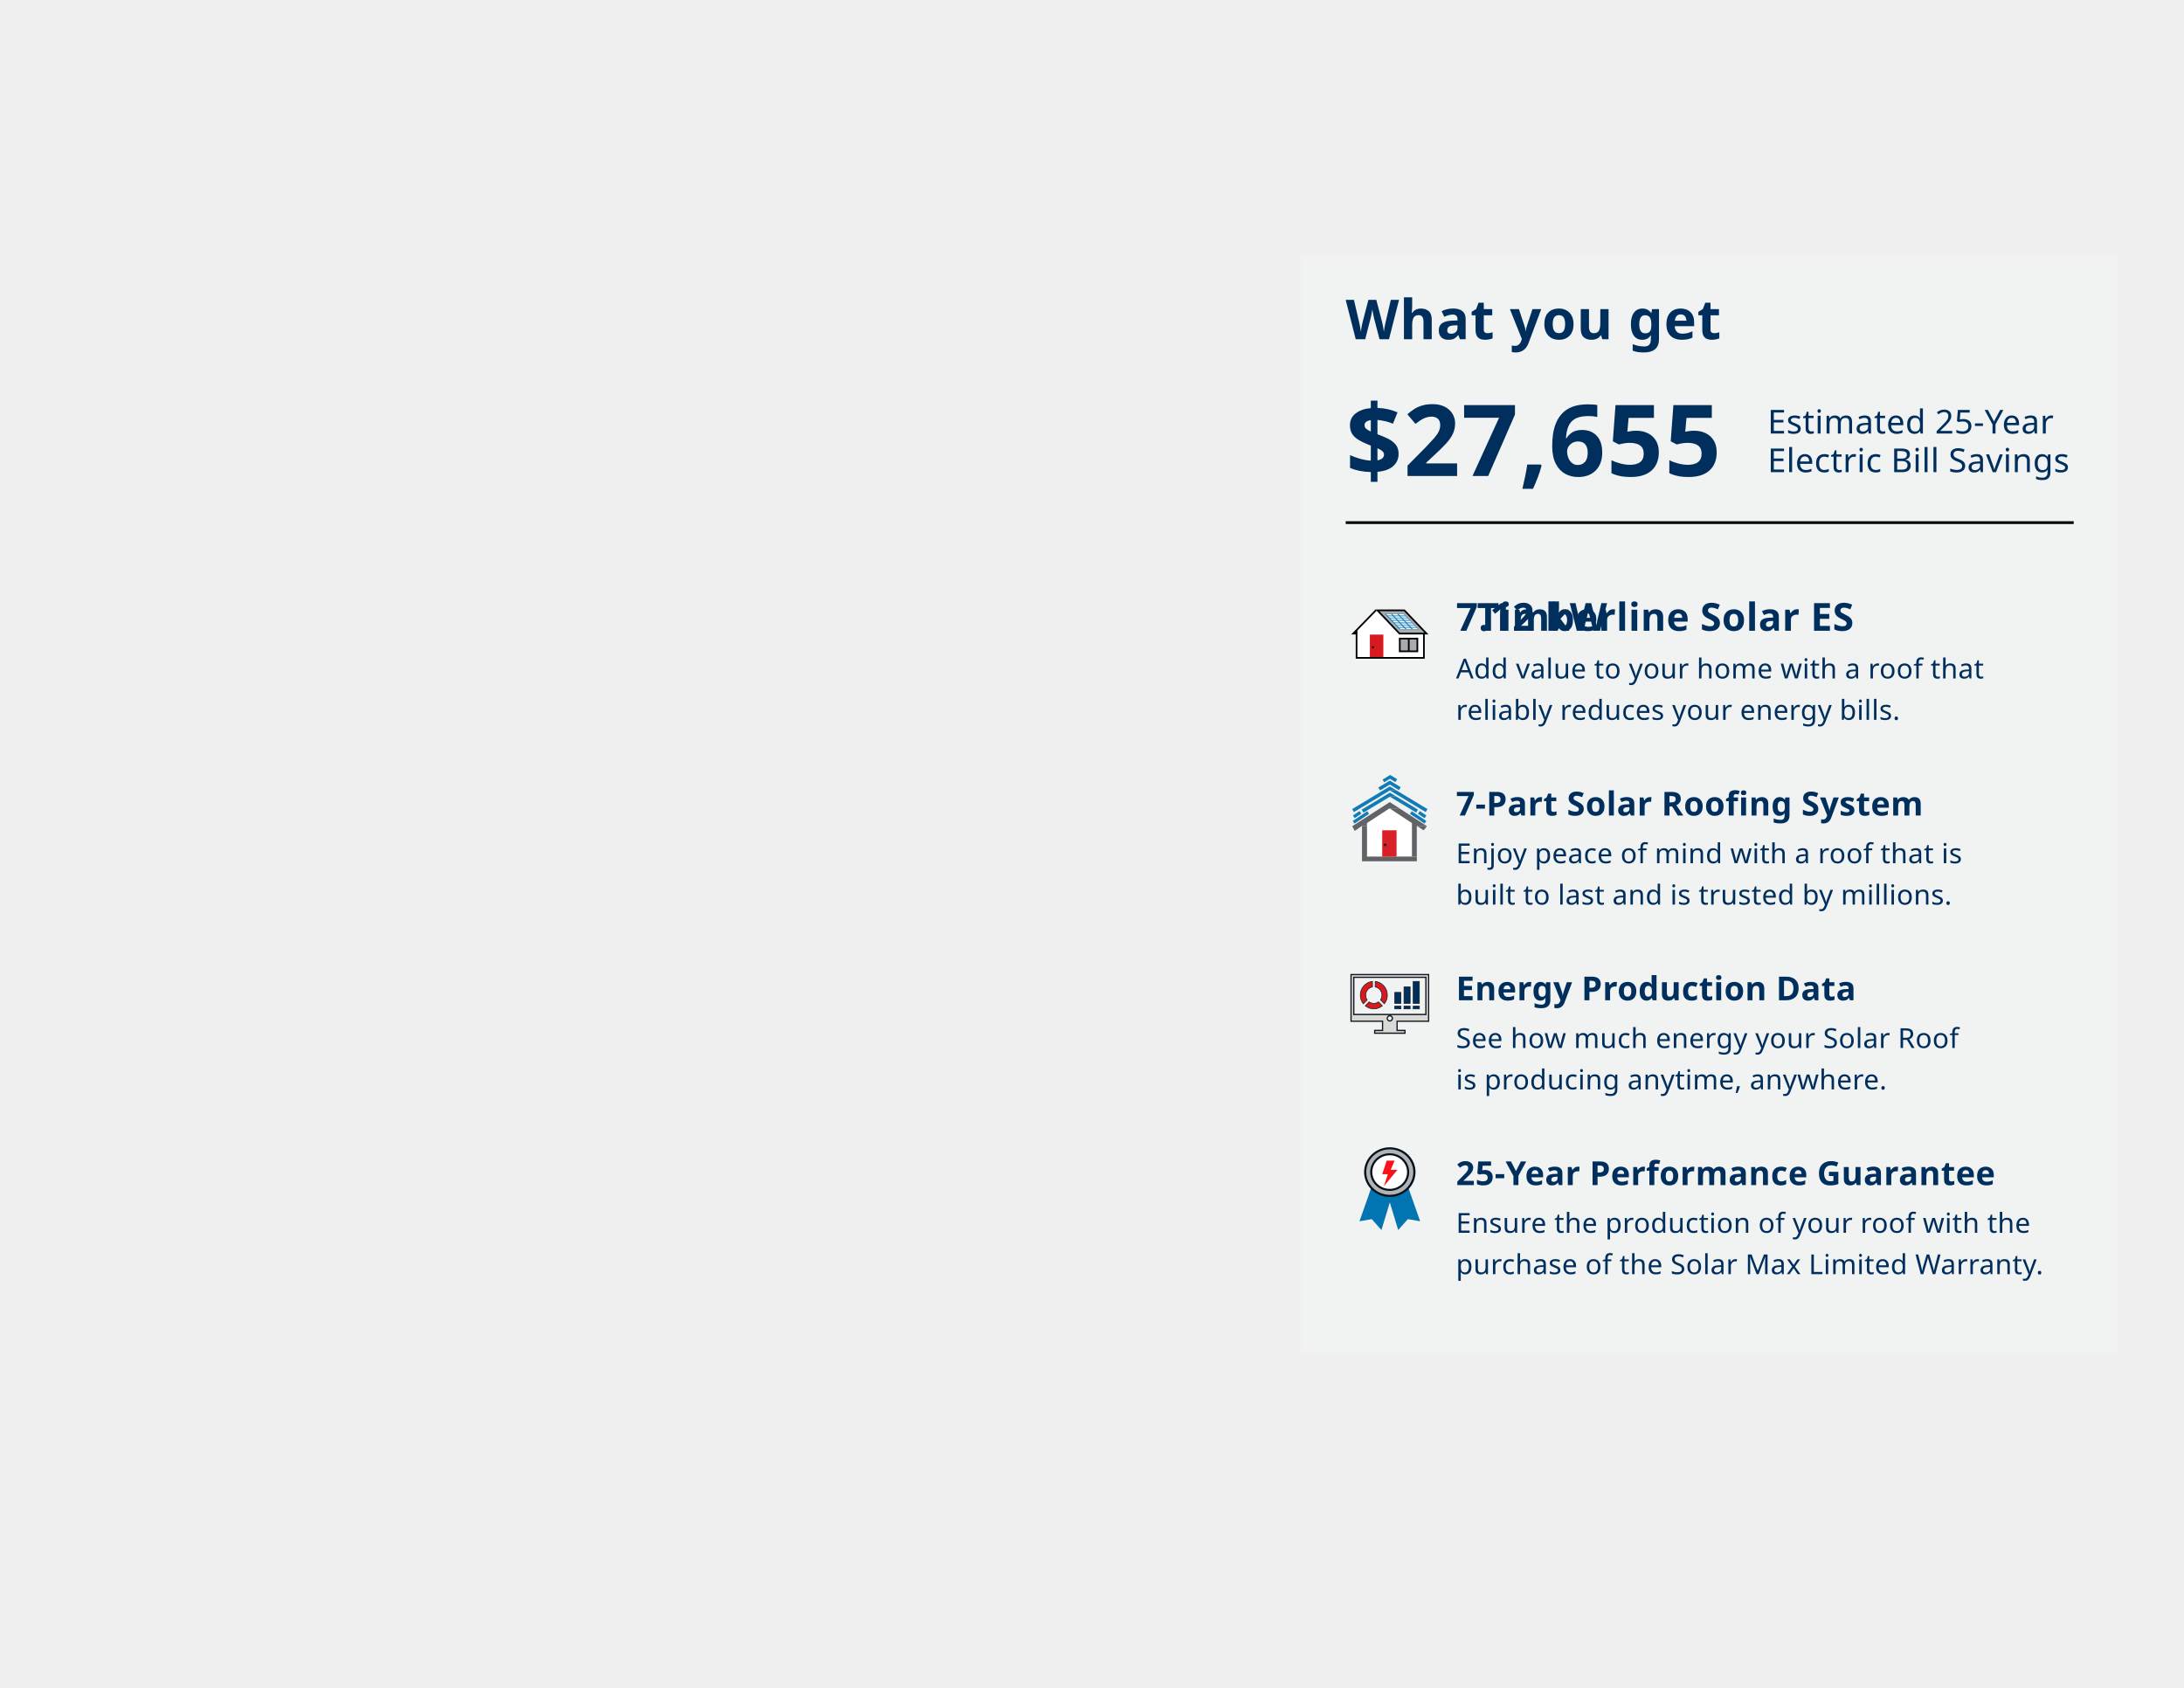
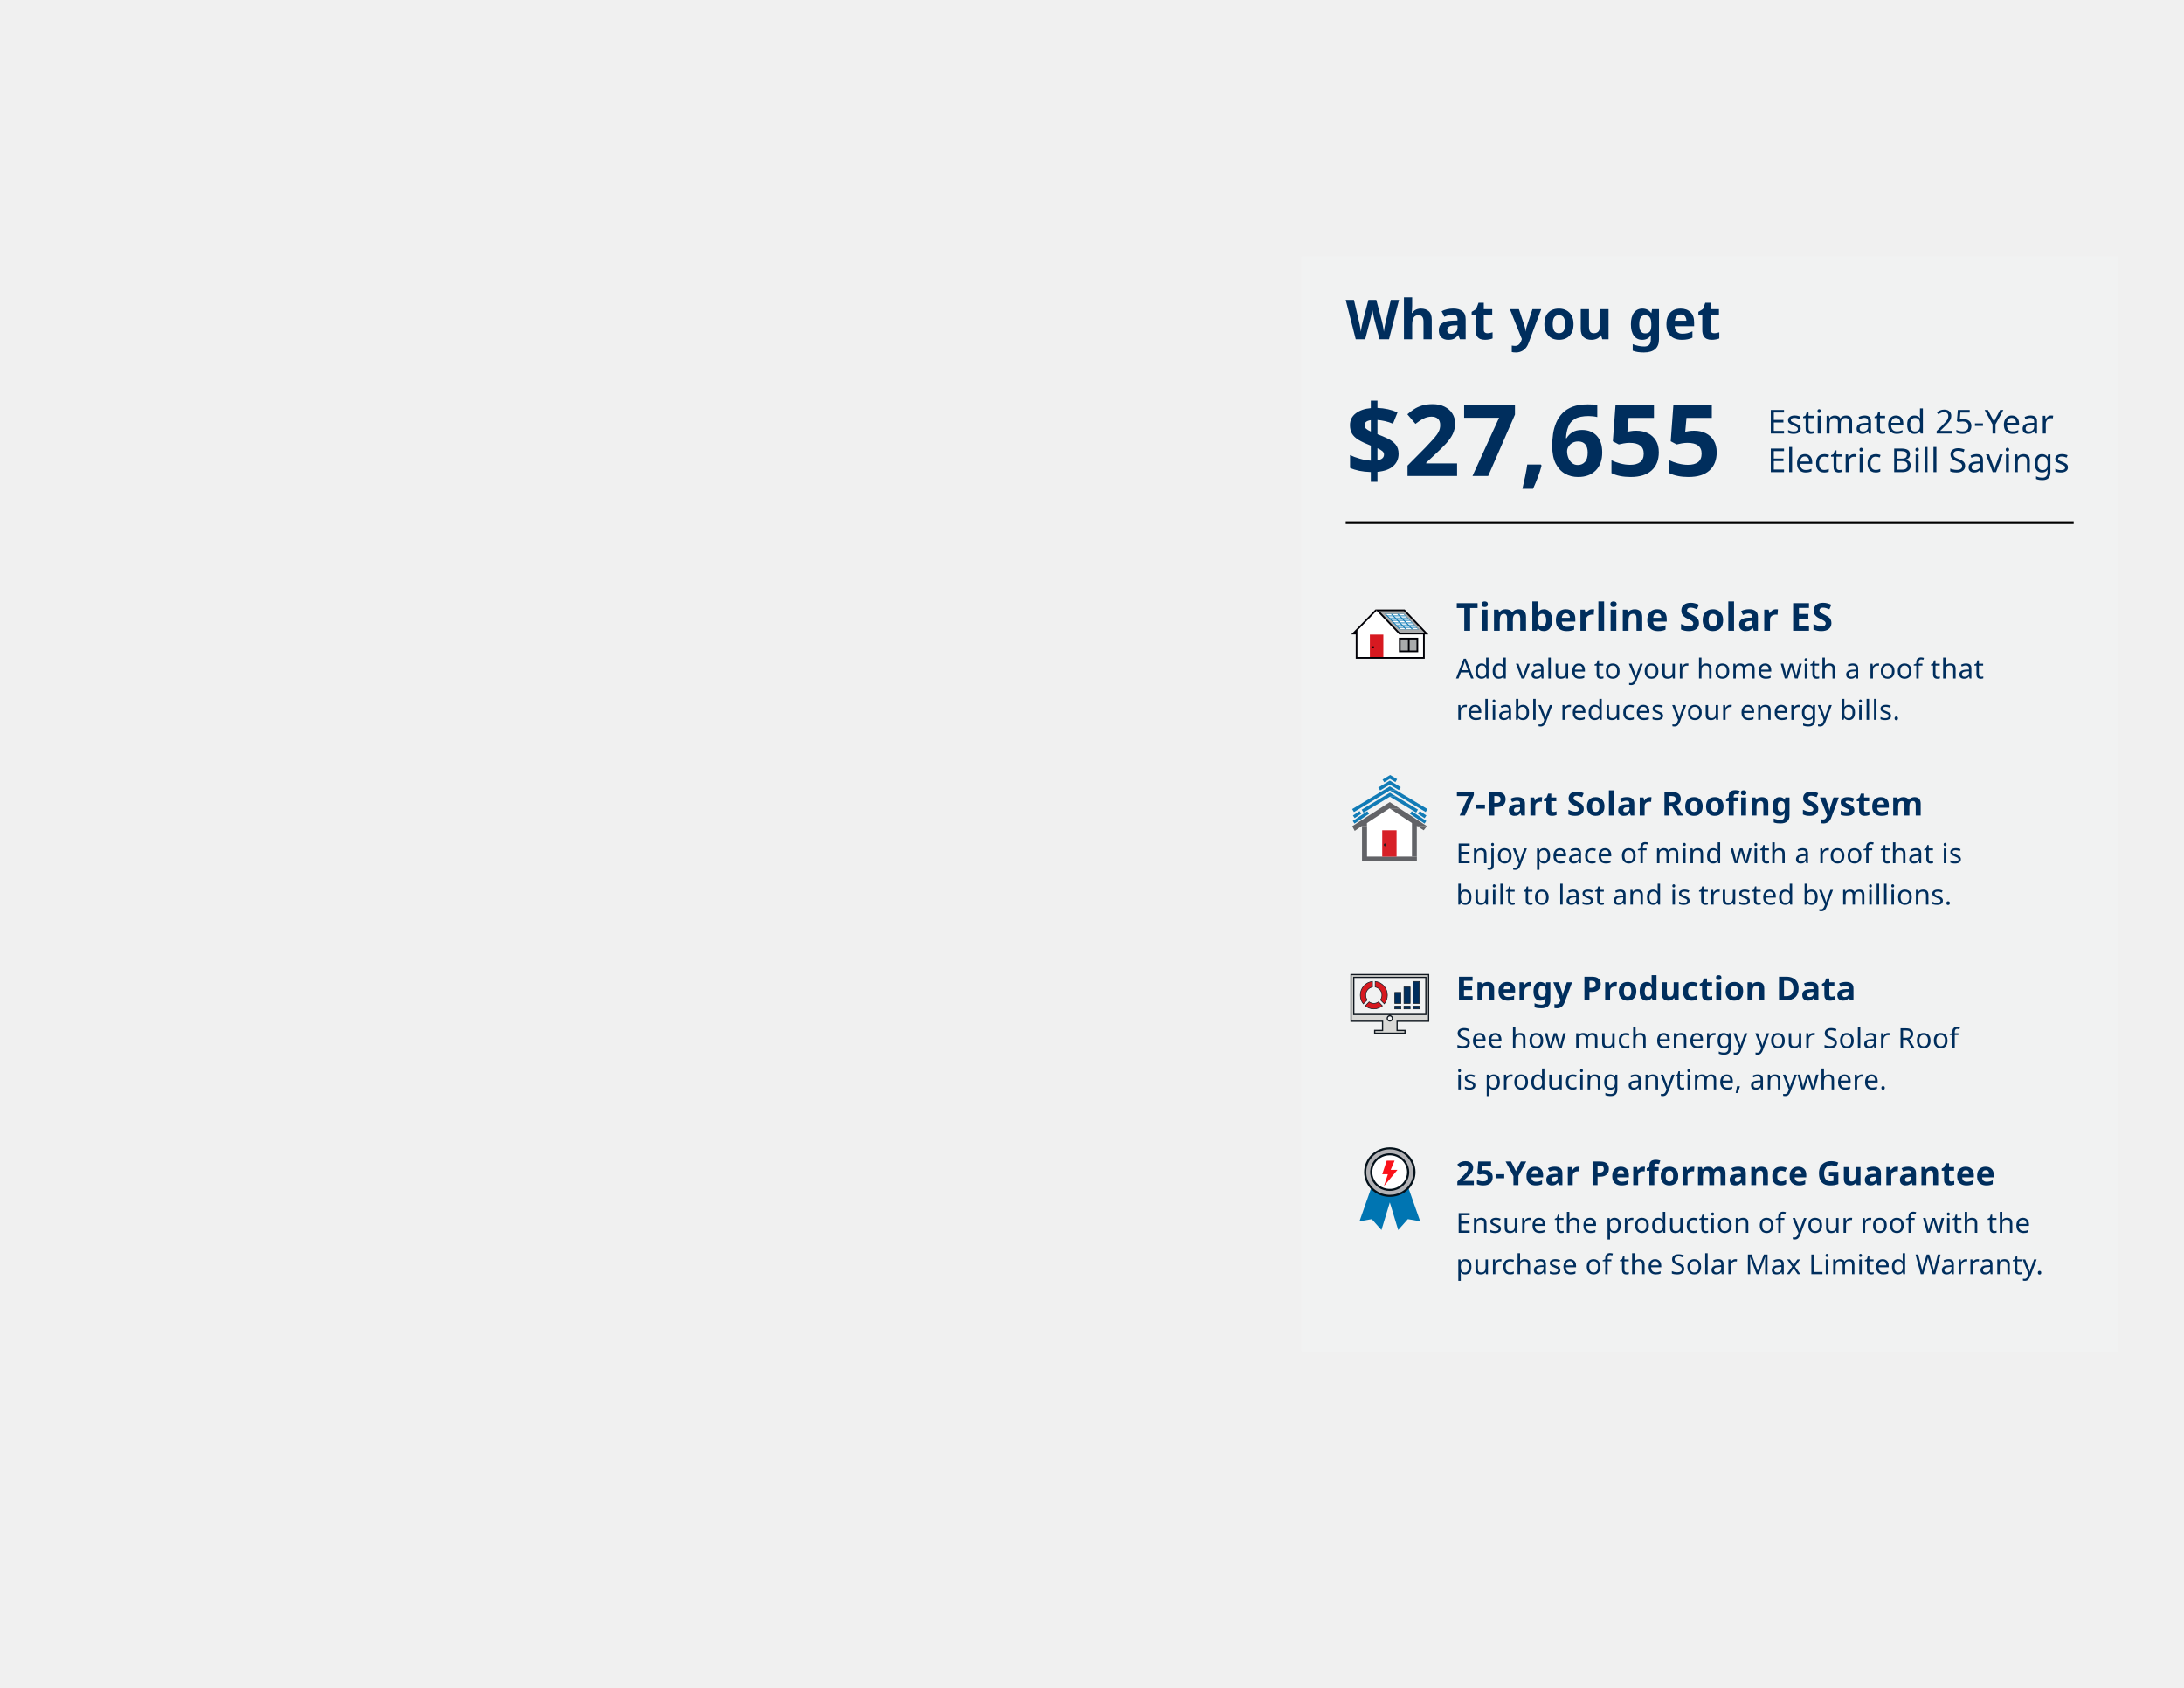
<svg xmlns="http://www.w3.org/2000/svg" width="792" height="612" viewBox="0 0 792 612" fill="none">
  <g id="What you get">
    <rect width="296" height="397" transform="translate(472 93)" fill="#F1F2F2" />
    <text id="Heading" fill="#002E5D" xml:space="preserve" style="white-space: pre" font-family="Poppins" font-size="20" font-weight="600" letter-spacing="0.011em">
      <tspan x="488" y="123">What you get</tspan>
    </text>
    <g id="Content">
      <g id="Savings">
        <g id="Header">
          <text id="Token_25YearSavings" fill="#002E5D" xml:space="preserve" style="white-space: pre" font-family="Poppins" font-size="36" font-weight="600" letter-spacing="0.011em">
            <tspan x="488" y="172.6">$27,655</tspan>
          </text>
          <g id="Description">
            <text id="Estimated 25-Year" fill="#002E5D" xml:space="preserve" style="white-space: pre" font-family="Poppins" font-size="12" letter-spacing="0.011em">
              <tspan x="641" y="157.2">Estimated 25-Year</tspan>
            </text>
            <text id="Electric Bill Savings" fill="#002E5D" xml:space="preserve" style="white-space: pre" font-family="Poppins" font-size="12" letter-spacing="0.011em">
              <tspan x="641" y="171.2">Electric Bill Savings</tspan>
            </text>
          </g>
        </g>
        <line id="Divider" x1="488" y1="189.5" x2="752" y2="189.5" stroke="black" />
      </g>
      <g id="Description_2" clip-path="url(#clip0_3969_17638)">
        <g id="3">
          <g id="ENERGY_Icon_SolarHouse_FullColor_New">
            <g id="Icon/ medal">
              <g id="Asset 4 2" clip-path="url(#clip1_3969_17638)">
                <g id="Layer 1">
                  <g id="Group">
                    <g id="Group_2">
                      <path id="Vector" d="M508.129 221.293H499.015L491.945 228.479V238.524H516.365V229.705L508.129 221.293Z" fill="white" />
                      <g id="Group_3">
                        <path id="Vector_2" d="M507.683 229.736L499.508 221.309L509.207 221.184L517.281 229.789L507.683 229.736Z" fill="#A9ABAC" />
                        <path id="Vector_3" d="M517.281 229.721H507.512L499.508 221.309H509.277L517.281 229.721Z" stroke="#000006" stroke-width="0.616" stroke-miterlimit="10" />
                        <path id="Vector_4" d="M501.65 230.102H496.766V238.293H501.65V230.102Z" fill="#D71920" />
                        <path id="Vector_5" d="M491.943 228.479V229.729H490.727L499.014 221.215L491.943 228.479ZM491.943 228.479V238.54H516.363V229.722" stroke="#000006" stroke-width="0.616" stroke-miterlimit="10" />
                        <path id="Vector_6" d="M513.986 231.553H507.609V236.165H513.986V231.553Z" fill="#A9ABAC" stroke="#000006" stroke-width="0.616" stroke-miterlimit="10" />
                        <path id="Vector_7" d="M510.867 231.416V236.165" stroke="#000006" stroke-width="0.616" stroke-miterlimit="10" />
                      </g>
                      <path id="Vector_8" d="M490.984 229.464L491.709 228.74H491.945V229.728L490.984 229.788V229.464Z" fill="#000006" />
                    </g>
                    <path id="Vector_9" d="M498.254 234.332H497.562V235.024H498.254V234.332Z" fill="#000006" />
                  </g>
                  <g id="Group_4">
                    <path id="Vector_10" d="M514.232 228.088L507.617 228.172L502.312 222.632L509.042 222.625L514.232 228.088Z" fill="white" />
                    <path id="Vector_11" d="M504.695 225.148H511.53" stroke="#0F7BB6" stroke-width="0.176" stroke-miterlimit="10" />
                    <path id="Vector_12" d="M504.219 224.645H511.023" stroke="#0F7BB6" stroke-width="0.176" stroke-miterlimit="10" />
                    <path id="Vector_13" d="M503.734 224.139H510.543" stroke="#0F7BB6" stroke-width="0.176" stroke-miterlimit="10" />
                    <path id="Vector_14" d="M503.258 223.635H510.07" stroke="#0F7BB6" stroke-width="0.176" stroke-miterlimit="10" />
                    <path id="Vector_15" d="M502.781 223.131H509.599" stroke="#0F7BB6" stroke-width="0.176" stroke-miterlimit="10" />
                    <path id="Vector_16" d="M506.234 226.66H512.946" stroke="#0F7BB6" stroke-width="0.176" stroke-miterlimit="10" />
                    <path id="Vector_17" d="M505.75 226.156H512.442" stroke="#0F7BB6" stroke-width="0.176" stroke-miterlimit="10" />
                    <path id="Vector_18" d="M507.188 228.172H514.516" stroke="#0F7BB6" stroke-width="0.176" stroke-miterlimit="10" />
                    <path id="Vector_19" d="M507.188 227.668H513.926" stroke="#0F7BB6" stroke-width="0.176" stroke-miterlimit="10" />
                    <path id="Vector_20" d="M506.711 227.164H513.43" stroke="#0F7BB6" stroke-width="0.176" stroke-miterlimit="10" />
                    <path id="Vector_21" d="M505.273 225.652H511.971" stroke="#0F7BB6" stroke-width="0.176" stroke-miterlimit="10" />
                    <path id="Vector_22" d="M506.812 222.52L512.255 228.247" stroke="#0F7BB6" stroke-width="0.352" stroke-miterlimit="10" />
                    <path id="Vector_23" d="M509.102 222.605L514.52 228.309" stroke="#0F7BB6" stroke-width="0.176" stroke-miterlimit="10" />
                    <path id="Vector_24" d="M504.508 222.52L509.95 228.247" stroke="#0F7BB6" stroke-width="0.352" stroke-miterlimit="10" />
                    <path id="Vector_25" d="M502.312 222.549L507.725 228.245" stroke="#0F7BB6" stroke-width="0.352" stroke-miterlimit="10" />
                    <path id="Vector_26" d="M501.977 222.611H509.371" stroke="#0F7BB6" stroke-width="0.176" stroke-miterlimit="10" />
                    <path id="Vector_27" d="M507.227 228.328H514.64" stroke="#A9ABAC" stroke-width="0.176" stroke-miterlimit="10" />
                    <path id="Vector_28" d="M501.797 222.416H509.452" stroke="#A9ABAC" stroke-width="0.264" stroke-miterlimit="10" />
                    <path id="Vector_29" d="M509.109 222.389L514.704 228.277" stroke="#A9ABAC" stroke-width="0.176" stroke-miterlimit="10" />
                    <path id="Vector_30" d="M501.586 222.301L507.569 228.587" stroke="#A9ABAC" stroke-width="0.352" stroke-miterlimit="10" />
                  </g>
                </g>
              </g>
            </g>
          </g>
          <g id="Built-In Energy Shingles">
            <g id="Energy shingles">
-               <text id="Token_SystemSize" fill="#002E5D" xml:space="preserve" style="white-space: pre" font-family="Poppins" font-size="14" font-weight="600" letter-spacing="0.011em">
-                 <tspan x="528" y="228.7">7.12 kW</tspan>
-               </text>
              <text id="systemSizeText" fill="#002E5D" xml:space="preserve" style="white-space: pre" font-family="Poppins" font-size="14" font-weight="600" letter-spacing="0.011em">
-                 <tspan x="528" y="228.7">  Timberline Solar ES</tspan>
+                 <tspan x="528" y="228.7">Timberline Solar ES</tspan>
              </text>
              <text id="Add value to your home with a roof that reliably reduces your energy bills." fill="#002E5D" xml:space="preserve" style="white-space: pre" font-family="Poppins" font-size="10" letter-spacing="0.011em">
                <tspan x="528" y="246">Add value to your home with a roof that </tspan>
                <tspan x="528" y="261">reliably reduces your energy bills.</tspan>
              </text>
            </g>
          </g>
        </g>
        <g id="7-part">
          <g id="House Icon_ New">
            <g id="Layer 1_2">
              <path id="Vector_31" d="M503.196 292.395L494.367 298.299V311.287H513.084V298.762" fill="white" />
              <g id="Clip path group">
                <mask id="mask0_3969_17638" style="mask-type:luminance" maskUnits="userSpaceOnUse" x="493" y="298" width="22" height="16">
                  <g id="clippath">
                    <path id="Vector_32" d="M514.516 298.766H493.219V313.001H514.516V298.766Z" fill="white" />
                  </g>
                </mask>
                <g mask="url(#mask0_3969_17638)">
                  <g id="Group_5">
                    <path id="Vector_33" d="M495.73 299.469H493.914V312.295H513.809V310.591H495.73V299.469Z" fill="#626367" />
                  </g>
                </g>
              </g>
              <g id="Clip path group_2">
                <mask id="mask1_3969_17638" style="mask-type:luminance" maskUnits="userSpaceOnUse" x="503" y="292" width="16" height="20">
                  <g id="clippath-1">
                    <path id="Vector_34" d="M518.034 292.4H503.195V311.292H518.034V292.4Z" fill="white" />
                  </g>
                </mask>
                <g mask="url(#mask1_3969_17638)">
                  <g id="Group_6">
                    <path id="Vector_35" d="M507.495 293.102H503.891L512.025 298.445V310.591H513.785V299.469H517.327L507.495 293.102Z" fill="#626367" />
                  </g>
                </g>
              </g>
              <g id="Clip path group_3">
                <mask id="mask2_3969_17638" style="mask-type:luminance" maskUnits="userSpaceOnUse" x="489" y="290" width="20" height="12">
                  <g id="clippath-2">
                    <path id="Vector_36" d="M508.199 290.125H489.672V301.983H508.199V290.125Z" fill="white" />
                  </g>
                </mask>
                <g mask="url(#mask2_3969_17638)">
                  <g id="Group_7">
                    <path id="Vector_37" d="M503.979 290.828L490.367 299.58L491.272 301.284L493.888 299.468H495.704V298.444L503.888 293.1H507.492L503.979 290.828Z" fill="#626367" />
                  </g>
                </g>
              </g>
              <g id="Clip path group_4">
                <mask id="mask3_3969_17638" style="mask-type:luminance" maskUnits="userSpaceOnUse" x="513" y="298" width="6" height="4">
                  <g id="clippath-3">
                    <path id="Vector_38" d="M518.162 298.766H513.078V301.76H518.162V298.766Z" fill="white" />
                  </g>
                </mask>
                <g mask="url(#mask3_3969_17638)">
                  <g id="Group_8">
                    <path id="Vector_39" d="M517.33 299.469H513.789L516.286 301.061L517.464 299.553L517.33 299.469Z" fill="#626367" />
                  </g>
                </g>
              </g>
              <g id="Clip path group_5">
                <mask id="mask4_3969_17638" style="mask-type:luminance" maskUnits="userSpaceOnUse" x="489" y="293" width="9" height="7">
                  <g id="clippath-4">
                    <path id="Vector_40" d="M497.181 293.445H489.859V299.329H497.181V293.445Z" fill="white" />
                  </g>
                </mask>
                <g mask="url(#mask4_3969_17638)">
                  <g id="Group_9">
                    <path id="Vector_41" d="M495.834 294.143L490.555 297.678L491.191 298.628L496.47 295.093L495.834 294.143Z" fill="#117BB6" />
                  </g>
                </g>
              </g>
              <g id="Clip path group_6">
                <mask id="mask5_3969_17638" style="mask-type:luminance" maskUnits="userSpaceOnUse" x="510" y="293" width="8" height="7">
                  <g id="clippath-5">
                    <path id="Vector_42" d="M517.931 293.445H510.609V299.329H517.931V293.445Z" fill="white" />
                  </g>
                </mask>
                <g mask="url(#mask5_3969_17638)">
                  <g id="Group_10">
                    <path id="Vector_43" d="M511.948 294.146L511.312 295.096L516.593 298.629L517.228 297.679L511.948 294.146Z" fill="#117BB6" />
                  </g>
                </g>
              </g>
              <g id="Clip path group_7">
                <mask id="mask6_3969_17638" style="mask-type:luminance" maskUnits="userSpaceOnUse" x="489" y="293" width="6" height="5">
                  <g id="clippath-6">
                    <path id="Vector_44" d="M494.352 293.379H489.906V297.341H494.352V293.379Z" fill="white" />
                  </g>
                </mask>
                <g mask="url(#mask6_3969_17638)">
                  <g id="Group_11">
                    <path id="Vector_45" d="M493.024 294.082L490.617 295.693L491.253 296.643L493.66 295.032L493.024 294.082Z" fill="#117BB6" />
                  </g>
                </g>
              </g>
              <g id="Clip path group_8">
                <mask id="mask7_3969_17638" style="mask-type:luminance" maskUnits="userSpaceOnUse" x="513" y="293" width="5" height="5">
                  <g id="clippath-7">
                    <path id="Vector_46" d="M517.982 293.379H513.508V297.383H517.982V293.379Z" fill="white" />
                  </g>
                </mask>
                <g mask="url(#mask7_3969_17638)">
                  <g id="Group_12">
                    <path id="Vector_47" d="M514.867 294.08L514.203 295.07L516.609 296.682L517.273 295.692L514.867 294.08Z" fill="#117BB6" />
                  </g>
                </g>
              </g>
              <g id="Clip path group_9">
                <mask id="mask8_3969_17638" style="mask-type:luminance" maskUnits="userSpaceOnUse" x="489" y="284" width="19" height="12">
                  <g id="clippath-8">
                    <path id="Vector_48" d="M507.124 284.443H489.648V295.145H507.124V284.443Z" fill="white" />
                  </g>
                </mask>
                <g mask="url(#mask8_3969_17638)">
                  <g id="Group_13">
                    <path id="Vector_49" d="M504.011 285.161H503.99L503.983 285.146L490.344 293.372L490.989 294.445L503.99 286.612H506.417L504.011 285.161Z" fill="#117BB6" />
                  </g>
                </g>
              </g>
              <g id="Clip path group_10">
                <mask id="mask9_3969_17638" style="mask-type:luminance" maskUnits="userSpaceOnUse" x="503" y="285" width="16" height="11">
                  <g id="clippath-9">
                    <path id="Vector_50" d="M518.354 285.904H503.305V295.147H518.354V285.904Z" fill="white" />
                  </g>
                </mask>
                <g mask="url(#mask9_3969_17638)">
                  <g id="Group_14">
                    <path id="Vector_51" d="M506.434 286.607H504.008L517.002 294.441L517.654 293.368L506.434 286.607Z" fill="#117BB6" />
                  </g>
                </g>
              </g>
              <g id="Group_15">
                <g id="Clip path group_11">
                  <mask id="mask10_3969_17638" style="mask-type:luminance" maskUnits="userSpaceOnUse" x="493" y="286" width="15" height="10">
                    <g id="clippath-10">
                      <path id="Vector_52" d="M507.169 286.705H493.102V295.352H507.169V286.705Z" fill="white" />
                    </g>
                  </mask>
                  <g mask="url(#mask10_3969_17638)">
                    <g id="Group_16">
                      <path id="Vector_53" d="M504.056 287.417H504.035L504.028 287.41L493.797 293.581L494.442 294.654L504.035 288.869H506.462L504.056 287.417Z" fill="#117BB6" />
                    </g>
                  </g>
                </g>
                <g id="Clip path group_12">
                  <mask id="mask11_3969_17638" style="mask-type:luminance" maskUnits="userSpaceOnUse" x="503" y="288" width="12" height="8">
                    <g id="clippath-11">
                      <path id="Vector_54" d="M514.904 288.166H503.305V295.333H514.904V288.166Z" fill="white" />
                    </g>
                  </mask>
                  <g mask="url(#mask11_3969_17638)">
                    <g id="Group_17">
                      <path id="Vector_55" d="M506.434 288.867H504.008L513.559 294.625L514.204 293.552L506.434 288.867Z" fill="#117BB6" />
                    </g>
                  </g>
                </g>
              </g>
              <path id="Vector_56" d="M506.662 282.522L504.13 281L501.367 282.662L501.956 283.644L504.039 282.388L506.024 283.588L506.662 282.522Z" fill="#117BB6" />
              <path id="Vector_57" d="M504.005 283.039L507.96 285.43L507.301 286.496L503.984 284.491L500.492 286.594L499.805 285.543L504.005 283.039Z" fill="#117BB6" />
              <path id="Vector_58" d="M506.446 301.057H501.242V310.622H506.446V301.057Z" fill="#D72027" />
              <path id="Vector_59" d="M502.296 306.822C502.567 306.822 502.786 306.602 502.786 306.331C502.786 306.06 502.567 305.84 502.296 305.84C502.024 305.84 501.805 306.06 501.805 306.331C501.805 306.602 502.024 306.822 502.296 306.822Z" fill="#231F20" />
            </g>
          </g>
          <g id="Roofing System">
            <g id="Content_2">
              <text id="7-Part Solar Roofing System" fill="#002E5D" xml:space="preserve" style="white-space: pre" font-family="Poppins" font-size="12" font-weight="600" letter-spacing="0.011em">
                <tspan x="528" y="295.7">7-Part Solar Roofing System</tspan>
              </text>
              <text id="Enjoy peace of mind with a roof that is built to last and is trusted by millions." fill="#002E5D" xml:space="preserve" style="white-space: pre" font-family="Poppins" font-size="10" letter-spacing="0.011em">
                <tspan x="528" y="313">Enjoy peace of mind with a roof that is </tspan>
                <tspan x="528" y="328">built to last and is trusted by millions.</tspan>
              </text>
            </g>
          </g>
        </g>
        <g id="4">
          <g id="Illustration_Monitor">
            <g id="Vector_60">
              <path d="M493.29 360.821C493.29 358.234 495.228 356.107 497.71 355.857V357.869C496.316 358.107 495.254 359.338 495.254 360.821C495.254 361.467 495.456 362.066 495.799 362.555L494.399 363.978C493.706 363.118 493.29 362.019 493.29 360.821Z" fill="#D71920" />
              <path d="M496.494 363.26L495.093 364.683C495.94 365.387 497.022 365.809 498.201 365.809C499.38 365.809 500.462 365.387 501.309 364.683L499.908 363.26C499.427 363.609 498.837 363.814 498.201 363.814C497.565 363.814 496.975 363.609 496.494 363.26Z" fill="#D71920" />
              <path d="M500.603 362.555L502.003 363.978C502.696 363.118 503.112 362.019 503.112 360.821C503.112 358.234 501.174 356.107 498.692 355.857V357.869C500.085 358.107 501.147 359.338 501.147 360.821C501.147 361.467 500.946 362.066 500.603 362.555Z" fill="#D71920" />
              <path fill-rule="evenodd" clip-rule="evenodd" d="M497.823 355.73V357.966L497.729 357.982C496.389 358.211 495.368 359.394 495.368 360.821C495.368 361.442 495.562 362.018 495.892 362.488L495.947 362.567L494.39 364.149L494.311 364.05C493.602 363.171 493.177 362.046 493.177 360.821C493.177 358.175 495.159 355.999 497.699 355.742L497.823 355.73ZM498.579 355.73L498.703 355.742C501.242 355.999 503.225 358.175 503.225 360.821C503.225 362.046 502.8 363.171 502.091 364.05L502.012 364.149L500.455 362.567L500.51 362.488C500.84 362.018 501.034 361.442 501.034 360.821C501.034 359.394 500.013 358.211 498.673 357.982L498.579 357.966V355.73ZM497.596 355.985C495.233 356.287 493.404 358.337 493.404 360.821C493.404 361.945 493.778 362.981 494.408 363.805L495.652 362.541C495.329 362.049 495.141 361.457 495.141 360.821C495.141 359.314 496.196 358.058 497.596 357.773V355.985ZM498.805 355.985V357.773C500.206 358.058 501.261 359.314 501.261 360.821C501.261 361.457 501.072 362.049 500.749 362.541L501.994 363.805C502.623 362.981 502.998 361.945 502.998 360.821C502.998 358.337 501.169 356.287 498.805 355.985ZM496.481 363.11L496.56 363.167C497.023 363.502 497.589 363.699 498.201 363.699C498.813 363.699 499.379 363.502 499.842 363.167L499.921 363.11L501.477 364.692L501.381 364.772C500.515 365.492 499.407 365.924 498.201 365.924C496.994 365.924 495.887 365.492 495.021 364.772L494.924 364.692L496.481 363.11ZM496.507 363.409L495.263 364.673C496.075 365.313 497.094 365.694 498.201 365.694C499.308 365.694 500.327 365.313 501.139 364.673L499.895 363.409C499.41 363.737 498.827 363.929 498.201 363.929C497.575 363.929 496.992 363.737 496.507 363.409Z" fill="#101820" />
              <path d="M505.79 359.838H508.022V363.819H505.79V359.838Z" fill="#002E5D" />
              <path d="M505.79 364.814H508.022V365.809H505.79V364.814Z" fill="#002E5D" />
              <path d="M509.138 357.847H511.371V363.819H509.138V357.847Z" fill="#002E5D" />
              <path d="M512.487 355.857H514.719V363.819H512.487V355.857Z" fill="#002E5D" />
              <path d="M509.138 364.814H511.371V365.809H509.138V364.814Z" fill="#002E5D" />
              <path d="M512.487 364.814H514.719V365.809H512.487V364.814Z" fill="#002E5D" />
              <path fill-rule="evenodd" clip-rule="evenodd" d="M512.373 355.742H514.832V363.934H512.373V355.742ZM512.6 355.972V363.704H514.605V355.972H512.6ZM509.025 357.732H511.484V363.934H509.025V357.732ZM509.252 357.962V363.704H511.257V357.962H509.252ZM505.677 359.723H508.136V363.934H505.677V359.723ZM505.904 359.953V363.704H507.909V359.953H505.904ZM505.677 364.699H508.136V365.924H505.677V364.699ZM505.904 364.929V365.694H507.909V364.929H505.904ZM509.025 364.699H511.484V365.924H509.025V364.699ZM509.252 364.929V365.694H511.257V364.929H509.252ZM512.373 364.699H514.832V365.924H512.373V364.699ZM512.6 364.929V365.694H514.605V364.929H512.6Z" fill="#101820" />
              <path fill-rule="evenodd" clip-rule="evenodd" d="M489.719 353.143H518.29V370.514H506.862V373.409L509.719 373.409V374.857H498.29V373.409L501.147 373.409V370.514H489.719V353.143ZM491.147 354.59H516.862V367.619H491.147V354.59ZM504.004 369.971C504.399 369.971 504.719 369.647 504.719 369.247C504.719 368.848 504.399 368.524 504.004 368.524C503.61 368.524 503.29 368.848 503.29 369.247C503.29 369.647 503.61 369.971 504.004 369.971Z" fill="#D9D9D6" />
              <path fill-rule="evenodd" clip-rule="evenodd" d="M501.147 373.409L498.29 373.409V374.857H509.719V373.409L506.862 373.409V370.514H518.29V353.143H489.719V370.514H501.147V373.409ZM490.165 370.062H501.594V373.862L498.737 373.862V374.404H509.272V373.862L506.415 373.862V370.062H517.844V353.595H490.165V370.062ZM517.308 354.138V368.071H504.004H490.701V354.138H517.308ZM504.004 368.071C504.646 368.071 505.165 368.598 505.165 369.247C505.165 369.897 504.646 370.424 504.004 370.424C503.363 370.424 502.844 369.897 502.844 369.247C502.844 368.598 503.363 368.071 504.004 368.071ZM491.147 354.59H516.862V367.619H491.147V354.59ZM504.719 369.247C504.719 369.647 504.399 369.971 504.004 369.971C503.61 369.971 503.29 369.647 503.29 369.247C503.29 368.848 503.61 368.524 504.004 368.524C504.399 368.524 504.719 368.848 504.719 369.247Z" fill="#101820" />
            </g>
          </g>
          <g id="Monitoring Energy">
            <text id="Energy Production Data" fill="#002E5D" xml:space="preserve" style="white-space: pre" font-family="Poppins" font-size="12" font-weight="600" letter-spacing="0.011em">
              <tspan x="528" y="362.7">Energy Production Data </tspan>
            </text>
            <text id="See how much energy your Solar Roof is producing anytime, anywhere." fill="#002E5D" xml:space="preserve" style="white-space: pre" font-family="Poppins" font-size="10" letter-spacing="0.011em">
              <tspan x="528" y="380">See how much energy your Solar Roof </tspan>
              <tspan x="528" y="395">is producing anytime, anywhere.</tspan>
            </text>
          </g>
        </g>
        <g id="25 year">
          <g id="Icon_Medal">
            <g id="Vector_61">
              <path d="M503.998 416.366H503.9C501.579 416.389 499.358 417.282 497.708 418.857C496.058 420.431 495.107 422.563 495.057 424.801C495.008 427.039 495.863 429.209 497.441 430.85C499.02 432.491 501.199 433.475 503.517 433.594C503.644 433.6 503.772 433.602 503.9 433.604H503.998C504.435 433.604 504.872 433.573 505.304 433.512C507.531 433.187 509.548 432.063 510.953 430.366C512.357 428.668 513.046 426.522 512.881 424.356C512.716 422.189 511.709 420.163 510.062 418.682C508.416 417.201 506.25 416.374 503.998 416.366Z" fill="#B2B2B5" />
              <path d="M510.723 430.665C509.326 432.207 507.406 433.217 505.306 433.514C504.874 433.576 504.437 433.607 504 433.607H503.902C503.774 433.607 503.646 433.607 503.519 433.597C501.196 433.479 499.014 432.49 497.436 430.842C497.381 430.785 497.327 430.724 497.275 430.665L493 442.817L497.463 442.045L500.964 446L504 435.985L507.038 445.998L510.539 442.043L515 442.817L510.723 430.665Z" fill="#0075B2" />
              <path d="M503.957 431.448C507.656 431.448 510.654 428.556 510.654 424.989C510.654 421.422 507.656 418.53 503.957 418.53C500.259 418.53 497.261 421.422 497.261 424.989C497.261 428.556 500.259 431.448 503.957 431.448Z" fill="white" />
              <path fill-rule="evenodd" clip-rule="evenodd" d="M502.88 420.835H505.738L504.31 424.184H506.76L501.86 430.093L503.289 425.76H501.246L502.88 420.835Z" fill="#FA121A" />
              <path d="M503.997 433.979H503.894C503.784 433.979 503.64 433.979 503.495 433.968C501.072 433.848 498.794 432.816 497.15 431.093C495.558 429.431 494.674 427.251 494.676 424.989C494.676 422.621 495.644 420.35 497.37 418.667C499.096 416.984 501.44 416.026 503.894 416H503.997C506.468 416.003 508.837 416.951 510.584 418.636C512.331 420.322 513.314 422.607 513.317 424.991C513.316 427.147 512.512 429.232 511.051 430.864C509.59 432.497 507.57 433.569 505.359 433.885C504.907 433.948 504.452 433.979 503.997 433.979ZM503.997 416.737H503.901C501.681 416.761 499.558 417.617 497.981 419.124C496.403 420.63 495.495 422.67 495.448 424.811C495.4 426.951 496.217 429.026 497.727 430.597C499.236 432.167 501.319 433.11 503.536 433.226C503.666 433.233 503.8 433.235 503.902 433.236H503.997C504.415 433.236 504.834 433.206 505.248 433.148C507.379 432.837 509.31 431.761 510.655 430.136C511.999 428.511 512.659 426.457 512.5 424.383C512.342 422.31 511.379 420.37 509.802 418.952C508.225 417.535 506.152 416.743 503.997 416.737ZM503.954 431.817C502.554 431.817 501.185 431.416 500.021 430.666C498.857 429.916 497.949 428.849 497.414 427.602C496.878 426.354 496.738 424.981 497.011 423.656C497.284 422.332 497.958 421.115 498.948 420.16C499.938 419.205 501.2 418.555 502.573 418.291C503.946 418.028 505.369 418.163 506.663 418.68C507.956 419.197 509.062 420.072 509.84 421.195C510.618 422.318 511.033 423.638 511.033 424.989C511.031 426.799 510.285 428.535 508.957 429.815C507.63 431.095 505.831 431.815 503.954 431.817ZM503.954 418.899C502.705 418.899 501.485 419.256 500.446 419.925C499.408 420.594 498.599 421.545 498.121 422.658C497.643 423.771 497.518 424.995 497.762 426.177C498.005 427.358 498.607 428.443 499.49 429.295C500.373 430.146 501.497 430.726 502.722 430.961C503.947 431.196 505.216 431.076 506.37 430.615C507.523 430.154 508.51 429.373 509.203 428.372C509.897 427.37 510.267 426.193 510.267 424.989C510.265 423.374 509.599 421.826 508.416 420.685C507.232 419.543 505.628 418.901 503.954 418.899Z" fill="#03111A" />
            </g>
          </g>
          <g id="Performance">
            <text id="25-Year Performance Guarantee" fill="#002E5D" xml:space="preserve" style="white-space: pre" font-family="Poppins" font-size="12" font-weight="600" letter-spacing="0.011em">
              <tspan x="528" y="429.7">25-Year Performance Guarantee</tspan>
            </text>
            <text id="Ensure the production of your roof with the purchase of the Solar Max Limited Warranty." fill="#002E5D" xml:space="preserve" style="white-space: pre" font-family="Poppins" font-size="10" letter-spacing="0.011em">
              <tspan x="528" y="447">Ensure the production of your roof with the </tspan>
              <tspan x="528" y="462">purchase of the Solar Max Limited Warranty.</tspan>
            </text>
          </g>
        </g>
      </g>
    </g>
  </g>
</svg>
